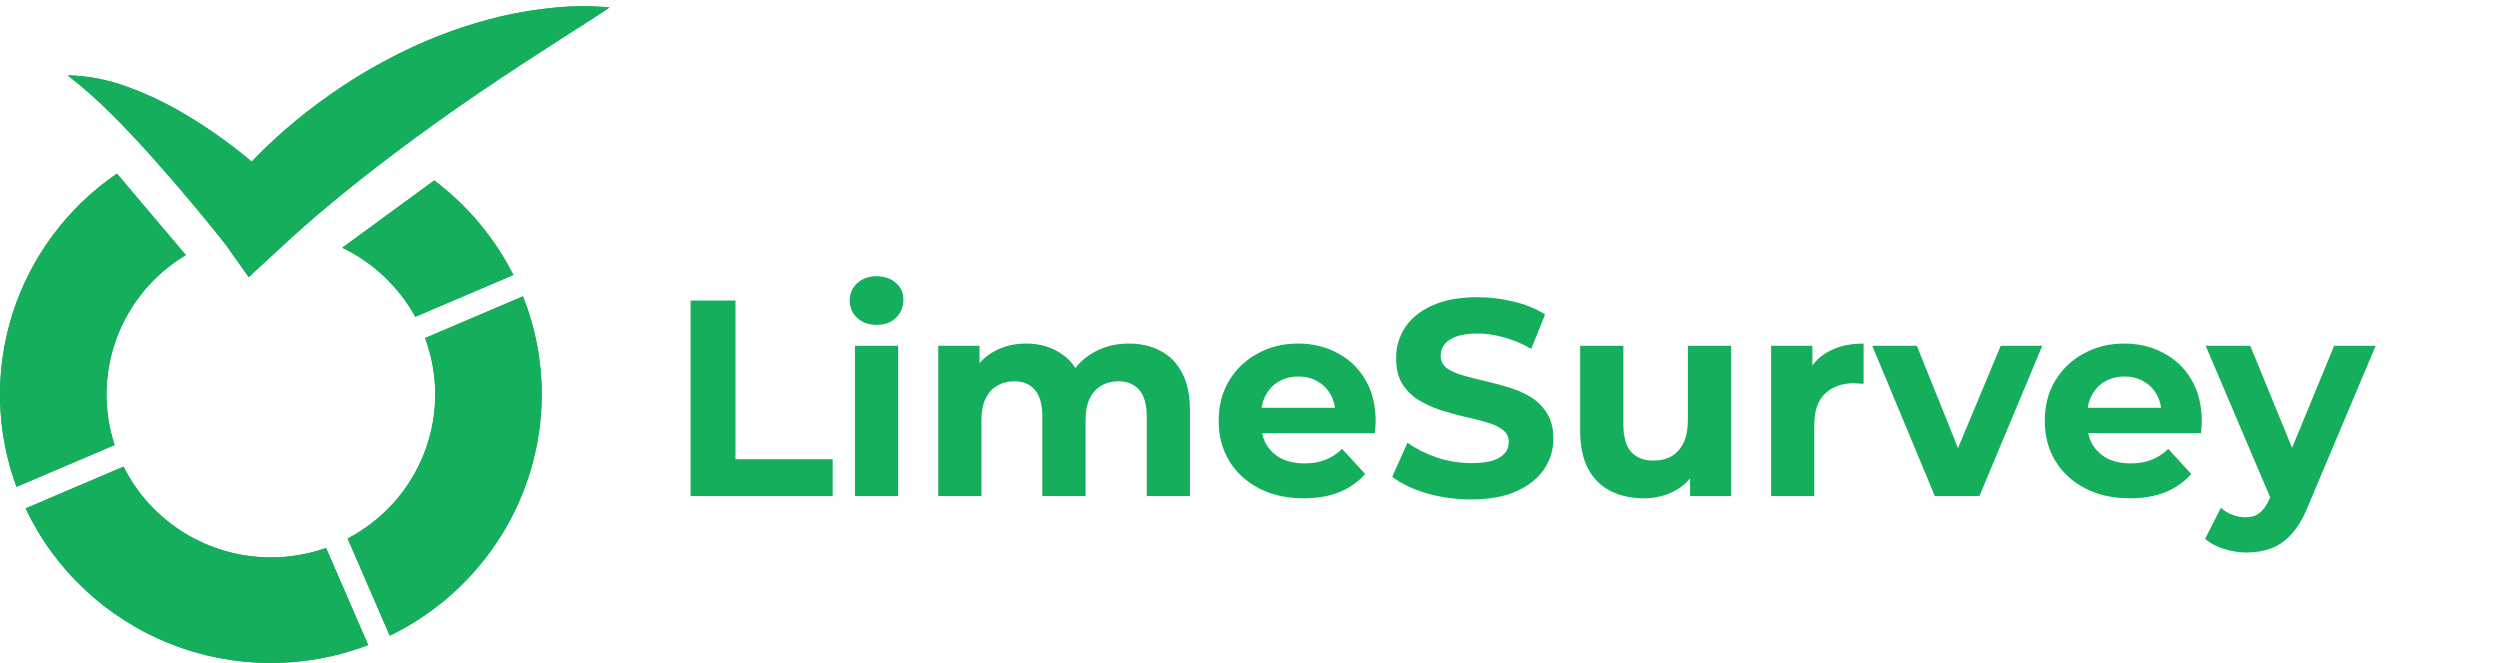
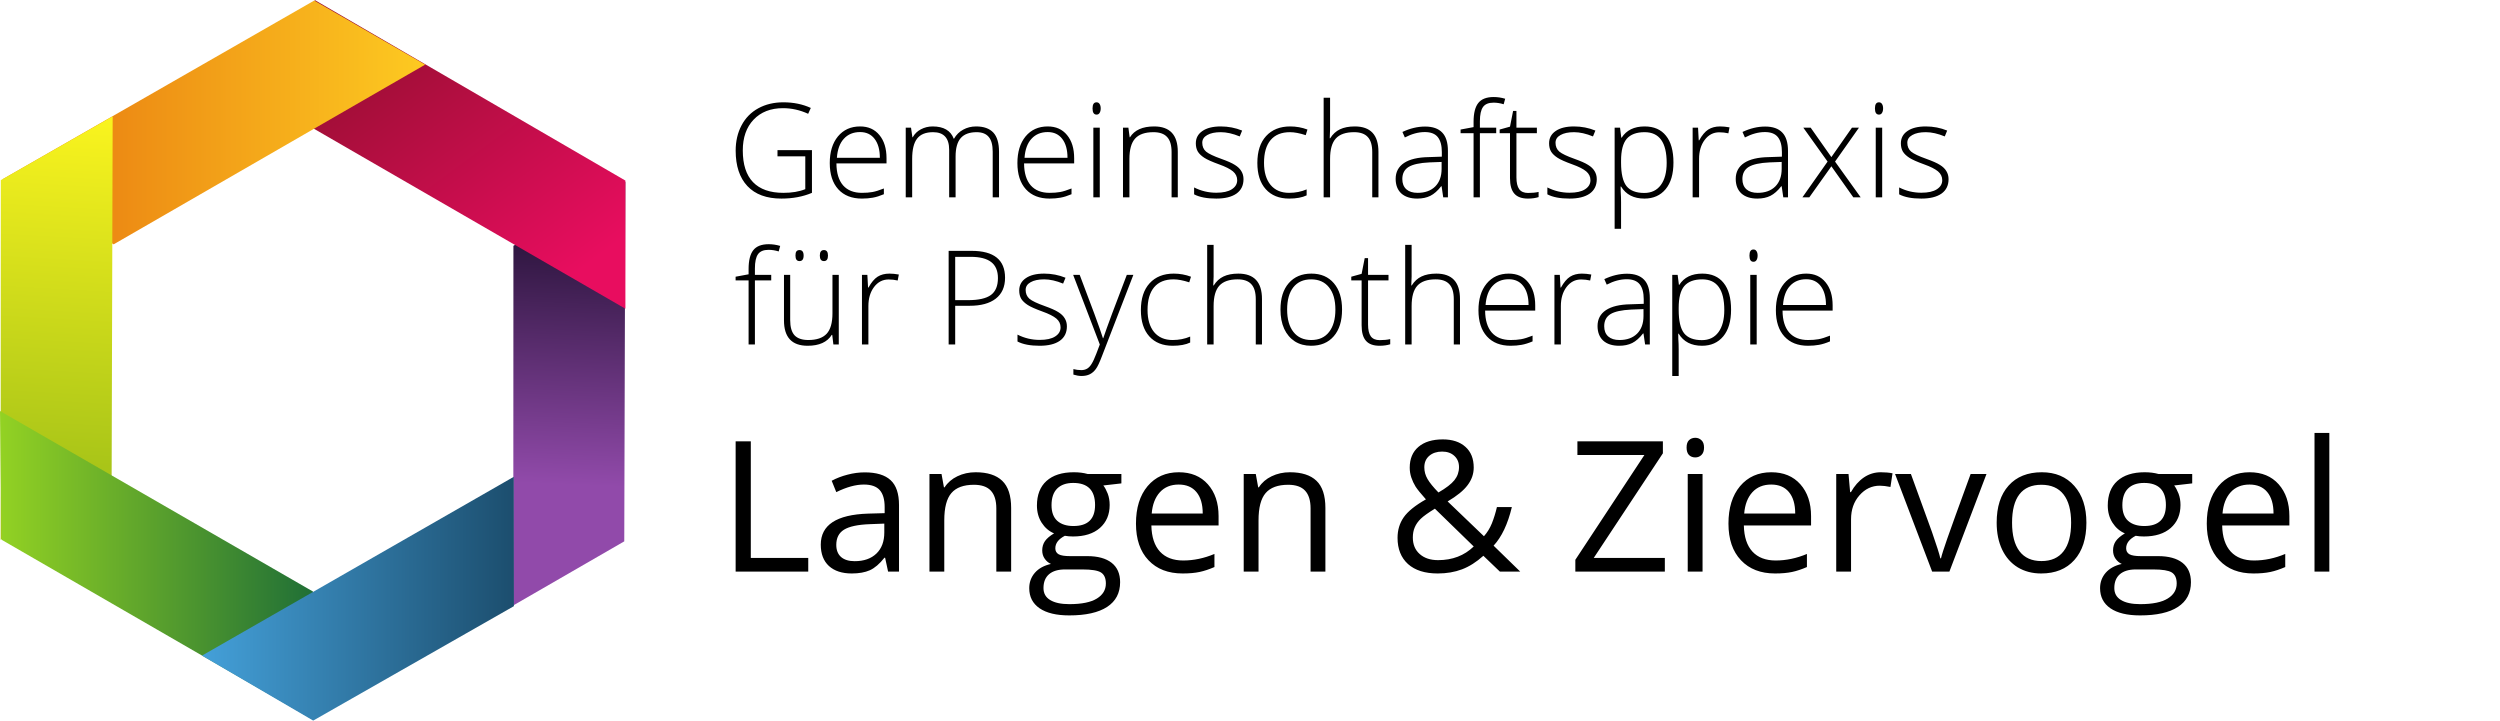
- <svg xmlns="http://www.w3.org/2000/svg" width="181" height="48" viewBox="0 0 181 48" fill="none">
-   <path fill-rule="evenodd" clip-rule="evenodd" d="M4.903 5.455C6.398 5.487 7.879 5.776 9.286 6.31C10.693 6.826 12.053 7.473 13.35 8.245C14.639 9.002 15.881 9.845 17.069 10.768C17.459 11.072 17.842 11.38 18.222 11.697C18.546 11.36 18.875 11.03 19.209 10.707C19.693 10.24 20.196 9.787 20.698 9.347C20.954 9.13 21.209 8.913 21.465 8.699L21.851 8.382L22.246 8.075C23.296 7.25 24.386 6.489 25.507 5.778C26.629 5.066 27.786 4.428 28.966 3.838C31.327 2.663 33.804 1.767 36.352 1.166C37.625 0.873 38.914 0.666 40.212 0.547C41.514 0.424 42.822 0.421 44.124 0.538C43.755 0.805 43.382 1.045 43.012 1.282L43.011 1.282C42.833 1.397 42.654 1.512 42.478 1.628C42.209 1.805 41.935 1.982 41.661 2.147L41.638 2.162C41.511 2.242 41.384 2.322 41.258 2.407L40.854 2.667C40.169 3.101 39.494 3.539 38.825 3.974C38.447 4.22 38.071 4.464 37.696 4.706C35.625 6.065 33.614 7.429 31.645 8.836C29.676 10.242 27.755 11.681 25.878 13.173C25.721 13.3 25.563 13.426 25.406 13.552L25.405 13.552L25.405 13.553C25.095 13.801 24.784 14.049 24.478 14.306C24.165 14.556 23.857 14.816 23.55 15.075L23.55 15.075L23.55 15.075C23.4 15.201 23.251 15.328 23.101 15.453C23.006 15.535 22.911 15.617 22.816 15.698L22.816 15.698C22.458 16.007 22.103 16.313 21.757 16.623C21.638 16.73 21.52 16.836 21.402 16.941L21.401 16.941L21.401 16.941C21.301 17.03 21.201 17.119 21.102 17.209L20.509 17.756L18.007 20.063L16.378 17.766C16.347 17.719 16.289 17.648 16.24 17.589L16.083 17.39L15.764 16.989L15.114 16.182C14.674 15.644 14.23 15.108 13.781 14.573C12.885 13.506 11.973 12.445 11.037 11.402C10.102 10.358 9.149 9.33 8.144 8.334C7.124 7.302 6.041 6.34 4.903 5.455ZM19.61 40.356C17.391 40.354 15.217 39.737 13.333 38.575C11.448 37.414 9.929 35.754 8.945 33.782L1.854 36.808C3.959 41.261 7.689 44.759 12.291 46.595C16.894 48.431 22.027 48.469 26.657 46.702L23.609 39.672C22.326 40.126 20.973 40.357 19.61 40.356ZM9.247 22.765C8.241 24.533 7.712 26.528 7.711 28.557C7.71 29.802 7.909 31.038 8.299 32.22L1.194 35.246C-0.299 31.201 -0.395 26.779 0.922 22.674C2.238 18.57 4.892 15.014 8.467 12.567L13.453 18.466C11.701 19.517 10.253 20.997 9.247 22.765ZM31.439 13.063L24.781 17.934C27.024 19.016 28.872 20.764 30.068 22.934L37.168 19.908C35.813 17.221 33.853 14.879 31.439 13.063ZM37.863 21.454C38.763 23.717 39.224 26.128 39.221 28.56C39.218 32.199 38.185 35.765 36.24 38.852C34.296 41.939 31.517 44.424 28.219 46.024L25.167 38.989C27.717 37.654 29.691 35.447 30.723 32.778C31.755 30.108 31.773 27.158 30.776 24.476L37.863 21.454Z" fill="#14AE5C" />
-   <path fill-rule="evenodd" clip-rule="evenodd" d="M4.903 5.455C6.398 5.487 7.879 5.776 9.286 6.31C10.693 6.826 12.053 7.473 13.35 8.245C14.639 9.002 15.881 9.845 17.069 10.768C17.459 11.072 17.842 11.38 18.222 11.697C18.546 11.36 18.875 11.03 19.209 10.707C19.693 10.24 20.196 9.787 20.698 9.347C20.954 9.13 21.209 8.913 21.465 8.699L21.851 8.382L22.246 8.075C23.296 7.25 24.386 6.489 25.507 5.778C26.629 5.066 27.786 4.428 28.966 3.838C31.327 2.663 33.804 1.767 36.352 1.166C37.625 0.873 38.914 0.666 40.212 0.547C41.514 0.424 42.822 0.421 44.124 0.538C43.755 0.805 43.382 1.045 43.012 1.282L43.011 1.282C42.833 1.397 42.654 1.512 42.478 1.628C42.209 1.805 41.935 1.982 41.661 2.147L41.638 2.162C41.511 2.242 41.384 2.322 41.258 2.407L40.854 2.667C40.169 3.101 39.494 3.539 38.825 3.974C38.447 4.22 38.071 4.464 37.696 4.706C35.625 6.065 33.614 7.429 31.645 8.836C29.676 10.242 27.755 11.681 25.878 13.173C25.721 13.3 25.563 13.426 25.406 13.552L25.405 13.552L25.405 13.553C25.095 13.801 24.784 14.049 24.478 14.306C24.165 14.556 23.857 14.816 23.55 15.075L23.55 15.075L23.55 15.075C23.4 15.201 23.251 15.328 23.101 15.453C23.006 15.535 22.911 15.617 22.816 15.698L22.816 15.698C22.458 16.007 22.103 16.313 21.757 16.623C21.638 16.73 21.52 16.836 21.402 16.941L21.401 16.941L21.401 16.941C21.301 17.03 21.201 17.119 21.102 17.209L20.509 17.756L18.007 20.063L16.378 17.766C16.347 17.719 16.289 17.648 16.24 17.589L16.083 17.39L15.764 16.989L15.114 16.182C14.674 15.644 14.23 15.108 13.781 14.573C12.885 13.506 11.973 12.445 11.037 11.402C10.102 10.358 9.149 9.33 8.144 8.334C7.124 7.302 6.041 6.34 4.903 5.455ZM19.61 40.356C17.391 40.354 15.217 39.737 13.333 38.575C11.448 37.414 9.929 35.754 8.945 33.782L1.854 36.808C3.959 41.261 7.689 44.759 12.291 46.595C16.894 48.431 22.027 48.469 26.657 46.702L23.609 39.672C22.326 40.126 20.973 40.357 19.61 40.356ZM9.247 22.765C8.241 24.533 7.712 26.528 7.711 28.557C7.71 29.802 7.909 31.038 8.299 32.22L1.194 35.246C-0.299 31.201 -0.395 26.779 0.922 22.674C2.238 18.57 4.892 15.014 8.467 12.567L13.453 18.466C11.701 19.517 10.253 20.997 9.247 22.765ZM31.439 13.063L24.781 17.934C27.024 19.016 28.872 20.764 30.068 22.934L37.168 19.908C35.813 17.221 33.853 14.879 31.439 13.063ZM37.863 21.454C38.763 23.717 39.224 26.128 39.221 28.56C39.218 32.199 38.185 35.765 36.24 38.852C34.296 41.939 31.517 44.424 28.219 46.024L25.167 38.989C27.717 37.654 29.691 35.447 30.723 32.778C31.755 30.108 31.773 27.158 30.776 24.476L37.863 21.454Z" fill="#14AE5C" />
-   <path d="M50 35.915V21.759H53.248V33.246H60.284V35.915H50Z" fill="#14AE5C" />
-   <path d="M61.898 35.915V25.035H65.026V35.915H61.898ZM63.462 23.519C62.887 23.519 62.419 23.35 62.059 23.013C61.698 22.676 61.517 22.258 61.517 21.759C61.517 21.261 61.698 20.843 62.059 20.506C62.419 20.169 62.887 20 63.462 20C64.037 20 64.504 20.162 64.865 20.485C65.226 20.795 65.406 21.2 65.406 21.699C65.406 22.224 65.226 22.663 64.865 23.013C64.518 23.35 64.05 23.519 63.462 23.519Z" fill="#14AE5C" />
-   <path d="M81.741 24.874C82.596 24.874 83.351 25.049 84.006 25.399C84.675 25.736 85.196 26.262 85.57 26.977C85.958 27.678 86.151 28.581 86.151 29.687V35.915H83.024V30.172C83.024 29.296 82.844 28.648 82.483 28.23C82.122 27.813 81.614 27.604 80.959 27.604C80.505 27.604 80.097 27.712 79.736 27.927C79.375 28.129 79.095 28.439 78.894 28.857C78.694 29.275 78.593 29.808 78.593 30.455V35.915H75.466V30.172C75.466 29.296 75.286 28.648 74.925 28.23C74.577 27.813 74.076 27.604 73.421 27.604C72.967 27.604 72.559 27.712 72.198 27.927C71.837 28.129 71.557 28.439 71.356 28.857C71.156 29.275 71.055 29.808 71.055 30.455V35.915H67.928V25.035H70.915V28.008L70.354 27.139C70.728 26.397 71.256 25.837 71.938 25.46C72.633 25.069 73.421 24.874 74.303 24.874C75.292 24.874 76.154 25.13 76.889 25.642C77.638 26.141 78.132 26.909 78.373 27.947L77.27 27.644C77.631 26.795 78.206 26.121 78.994 25.622C79.796 25.123 80.712 24.874 81.741 24.874Z" fill="#14AE5C" />
-   <path d="M94.386 36.077C93.156 36.077 92.073 35.834 91.138 35.349C90.216 34.864 89.501 34.203 88.993 33.367C88.485 32.518 88.231 31.554 88.231 30.475C88.231 29.383 88.478 28.419 88.973 27.583C89.481 26.734 90.169 26.073 91.038 25.602C91.906 25.116 92.889 24.874 93.985 24.874C95.041 24.874 95.99 25.103 96.832 25.561C97.687 26.006 98.362 26.653 98.856 27.503C99.351 28.338 99.598 29.343 99.598 30.516C99.598 30.637 99.591 30.779 99.578 30.94C99.565 31.089 99.551 31.23 99.538 31.365H90.777V29.525H97.894L96.691 30.071C96.691 29.505 96.578 29.012 96.35 28.595C96.123 28.177 95.809 27.853 95.408 27.624C95.007 27.381 94.539 27.26 94.005 27.26C93.47 27.26 92.996 27.381 92.581 27.624C92.18 27.853 91.866 28.183 91.639 28.615C91.412 29.033 91.298 29.532 91.298 30.111V30.597C91.298 31.19 91.425 31.715 91.679 32.174C91.947 32.619 92.314 32.963 92.782 33.205C93.263 33.434 93.824 33.549 94.466 33.549C95.041 33.549 95.542 33.461 95.969 33.286C96.41 33.111 96.811 32.848 97.172 32.498L98.836 34.318C98.342 34.884 97.72 35.322 96.972 35.632C96.223 35.928 95.361 36.077 94.386 36.077Z" fill="#14AE5C" />
-   <path d="M106.512 36.158C105.389 36.158 104.313 36.009 103.284 35.713C102.255 35.403 101.426 35.005 100.798 34.52L101.901 32.053C102.502 32.484 103.21 32.841 104.026 33.124C104.854 33.394 105.69 33.529 106.532 33.529C107.173 33.529 107.688 33.468 108.075 33.347C108.476 33.212 108.77 33.03 108.957 32.801C109.145 32.572 109.238 32.309 109.238 32.012C109.238 31.635 109.091 31.338 108.797 31.122C108.503 30.893 108.115 30.711 107.634 30.576C107.153 30.428 106.619 30.293 106.031 30.172C105.456 30.037 104.874 29.875 104.286 29.687C103.712 29.498 103.184 29.255 102.703 28.959C102.221 28.662 101.827 28.271 101.52 27.786C101.226 27.3 101.079 26.68 101.079 25.925C101.079 25.116 101.293 24.381 101.72 23.721C102.161 23.047 102.816 22.514 103.685 22.123C104.567 21.719 105.67 21.517 106.993 21.517C107.875 21.517 108.744 21.625 109.599 21.84C110.454 22.043 111.21 22.352 111.864 22.77L110.862 25.258C110.207 24.88 109.552 24.604 108.897 24.429C108.242 24.24 107.601 24.146 106.973 24.146C106.345 24.146 105.83 24.22 105.429 24.368C105.028 24.516 104.741 24.712 104.567 24.954C104.393 25.184 104.306 25.453 104.306 25.763C104.306 26.127 104.453 26.424 104.747 26.653C105.042 26.869 105.429 27.044 105.91 27.179C106.391 27.314 106.919 27.449 107.494 27.583C108.082 27.718 108.663 27.873 109.238 28.049C109.826 28.224 110.361 28.46 110.842 28.756C111.323 29.053 111.711 29.444 112.005 29.929C112.312 30.415 112.466 31.028 112.466 31.77C112.466 32.565 112.245 33.293 111.804 33.953C111.363 34.614 110.702 35.147 109.82 35.551C108.951 35.956 107.848 36.158 106.512 36.158Z" fill="#14AE5C" />
-   <path d="M119.015 36.077C118.12 36.077 117.318 35.902 116.61 35.551C115.915 35.2 115.373 34.668 114.986 33.953C114.598 33.225 114.404 32.302 114.404 31.183V25.035H117.532V30.718C117.532 31.621 117.719 32.288 118.093 32.72C118.481 33.138 119.022 33.347 119.717 33.347C120.198 33.347 120.626 33.246 121 33.044C121.374 32.828 121.668 32.504 121.882 32.073C122.096 31.628 122.203 31.075 122.203 30.415V25.035H125.33V35.915H122.363V32.922L122.905 33.792C122.544 34.547 122.009 35.12 121.301 35.511C120.606 35.888 119.844 36.077 119.015 36.077Z" fill="#14AE5C" />
-   <path d="M128.228 35.915V25.035H131.215V28.109L130.794 27.219C131.115 26.451 131.629 25.871 132.337 25.48C133.046 25.076 133.908 24.874 134.924 24.874V27.786C134.79 27.772 134.67 27.765 134.563 27.765C134.456 27.752 134.342 27.745 134.222 27.745C133.367 27.745 132.672 27.995 132.137 28.493C131.616 28.979 131.355 29.741 131.355 30.779V35.915H128.228Z" fill="#14AE5C" />
-   <path d="M140.082 35.915L135.551 25.035H138.779L142.548 34.398H140.944L144.853 25.035H147.861L143.31 35.915H140.082Z" fill="#14AE5C" />
-   <path d="M154.196 36.077C152.966 36.077 151.884 35.834 150.948 35.349C150.026 34.864 149.311 34.203 148.803 33.367C148.295 32.518 148.041 31.554 148.041 30.475C148.041 29.383 148.288 28.419 148.783 27.583C149.291 26.734 149.979 26.073 150.848 25.602C151.717 25.116 152.699 24.874 153.795 24.874C154.851 24.874 155.8 25.103 156.642 25.561C157.497 26.006 158.172 26.653 158.666 27.503C159.161 28.338 159.408 29.343 159.408 30.516C159.408 30.637 159.402 30.779 159.388 30.94C159.375 31.089 159.361 31.23 159.348 31.365H150.587V29.525H157.704L156.501 30.071C156.501 29.505 156.388 29.012 156.16 28.595C155.933 28.177 155.619 27.853 155.218 27.624C154.817 27.381 154.35 27.26 153.815 27.26C153.28 27.26 152.806 27.381 152.392 27.624C151.991 27.853 151.676 28.183 151.449 28.615C151.222 29.033 151.108 29.532 151.108 30.111V30.597C151.108 31.19 151.235 31.715 151.489 32.174C151.757 32.619 152.124 32.963 152.592 33.205C153.073 33.434 153.634 33.549 154.276 33.549C154.851 33.549 155.352 33.461 155.78 33.286C156.221 33.111 156.622 32.848 156.982 32.498L158.646 34.318C158.152 34.884 157.53 35.322 156.782 35.632C156.034 35.928 155.171 36.077 154.196 36.077Z" fill="#14AE5C" />
-   <path d="M162.658 40C162.096 40 161.542 39.912 160.994 39.737C160.446 39.562 159.998 39.319 159.651 39.009L160.793 36.764C161.034 36.98 161.308 37.149 161.615 37.27C161.936 37.391 162.25 37.452 162.558 37.452C162.999 37.452 163.346 37.344 163.6 37.128C163.867 36.926 164.108 36.582 164.322 36.097L164.883 34.762L165.124 34.419L168.993 25.035H172L167.128 36.582C166.781 37.459 166.38 38.146 165.926 38.645C165.485 39.144 164.99 39.494 164.442 39.697C163.907 39.899 163.313 40 162.658 40ZM164.502 36.34L159.691 25.035H162.918L166.647 34.136L164.502 36.34Z" fill="#14AE5C" />
+ <svg xmlns="http://www.w3.org/2000/svg" xmlns:xlink="http://www.w3.org/1999/xlink" version="1.1" id="svg1" width="340" height="98" viewBox="0 0 340 98">
+   <defs id="defs1">
+     <linearGradient xlink:href="#linearGradient839" id="linearGradient1" gradientUnits="userSpaceOnUse" gradientTransform="matrix(0.26458,0,0,0.26458,1113,-373.87)" x1="643.24" y1="198.53" x2="633.47" y2="442.53" />
+     <linearGradient id="linearGradient839" x1="643.24" x2="633.47" y1="198.53" y2="442.53" gradientTransform="matrix(0.26458,0,0,0.26458,1113,-373.87)" gradientUnits="userSpaceOnUse">
+       <stop stop-color="#2d153e" offset="0" id="stop18" />
+       <stop stop-color="#914aaa" offset="1" id="stop19" />
+     </linearGradient>
+     <linearGradient xlink:href="#linearGradient840" id="linearGradient2" gradientUnits="userSpaceOnUse" gradientTransform="matrix(0.26458,0,0,0.26458,1113.3,-374.14)" x1="638.69" y1="219.74" x2="452.7" y2="-32.258" />
+     <linearGradient id="linearGradient840" x1="638.69" x2="452.7" y1="219.74" y2="-32.258" gradientTransform="matrix(0.26458,0,0,0.26458,1113.3,-374.14)" gradientUnits="userSpaceOnUse">
+       <stop stop-color="#e80d5f" offset="0" id="stop20" />
+       <stop stop-color="#9a0e33" offset="1" id="stop21" />
+     </linearGradient>
+     <linearGradient xlink:href="#linearGradient841" id="linearGradient3" gradientUnits="userSpaceOnUse" gradientTransform="matrix(0.26458,0,0,0.26458,1113.3,-373.87)" x1="48.422" y1="78.744" x2="471.99" y2="78.744" />
+     <linearGradient id="linearGradient841" x1="48.422" x2="471.99" y1="78.744" y2="78.744" gradientTransform="matrix(0.26458,0,0,0.26458,1113.3,-373.87)" gradientUnits="userSpaceOnUse">
+       <stop stop-color="#e7740f" offset="0" id="stop22" />
+       <stop stop-color="#fdca21" offset="1" id="stop23" />
+     </linearGradient>
+     <linearGradient xlink:href="#linearGradient842" id="linearGradient4" gradientUnits="userSpaceOnUse" gradientTransform="matrix(0.26458,0,0,0.26458,1113.3,-373.35)" x1="118.57" y1="68.789" x2="98.801" y2="418.79" />
+     <linearGradient id="linearGradient842" x1="118.57" x2="98.801" y1="68.789" y2="418.79" gradientTransform="matrix(0.26458,0,0,0.26458,1113.3,-373.35)" gradientUnits="userSpaceOnUse">
+       <stop stop-color="#faf41e" offset="0" id="stop24" />
+       <stop stop-color="#a9c518" offset="1" id="stop25" />
+     </linearGradient>
+     <linearGradient xlink:href="#linearGradient843" id="linearGradient5" gradientUnits="userSpaceOnUse" gradientTransform="matrix(0.26458,0,0,0.26458,1113.3,-373.87)" x1="46.212" y1="522.56" x2="359.9" y2="522.56" />
+     <linearGradient id="linearGradient843" x1="46.212" x2="359.9" y1="522.56" y2="522.56" gradientTransform="matrix(0.26458,0,0,0.26458,1113.3,-373.87)" gradientUnits="userSpaceOnUse">
+       <stop stop-color="#93d223" offset="0" id="stop26" />
+       <stop stop-color="#206f36" offset="1" id="stop27" />
+     </linearGradient>
+     <linearGradient xlink:href="#linearGradient844" id="linearGradient6" gradientUnits="userSpaceOnUse" gradientTransform="matrix(0.26458,0,0,0.26458,1113.3,-373.87)" x1="248.48" y1="555.96" x2="561.03" y2="555.96" />
+     <linearGradient id="linearGradient844" x1="248.48" x2="561.03" y1="555.96" y2="555.96" gradientTransform="matrix(0.26458,0,0,0.26458,1113.3,-373.87)" gradientUnits="userSpaceOnUse">
+       <stop stop-color="#44a0d9" offset="0" id="stop28" />
+       <stop stop-color="#1c4e6e" offset="1" id="stop29" />
+     </linearGradient>
+   </defs>
+   <g id="g1">
+     <g transform="matrix(0.5130004,0,0,0.5130004,-577.3835,197.7596)" id="g38">
+       <path d="m 1291.1,-242.2 -82.489,47.625 -82.489,-47.625 v -95.25 l 82.489,-47.625 82.489,47.625 z" fill="none" id="path31" />
+       <path d="m 1261.7,-259.16 -53.105,30.66 -53.105,-30.66 v -61.321 l 53.105,-30.66 53.105,30.66 z" fill="none" id="path32" />
+       <path d="m 1291,-241.98 0.274,-95.277 -29.66,16.921 -0.034,95.341 z" fill="url(#linearGradient839)" id="path33" style="fill:url(#linearGradient1)" />
+       <path d="m 1291.3,-337.62 -82.375,-47.876 -0.176,34.147 82.551,47.7 z" fill="url(#linearGradient840)" id="path34" style="fill:url(#linearGradient2)" />
+       <path d="m 1208.8,-385.35 -82.65,47.401 29.484,17.226 82.585,-47.641 z" fill="url(#linearGradient841)" id="path35" style="fill:url(#linearGradient3)" />
+       <path d="m 1155.1,-259.38 0.274,-95.277 -29.66,16.921 -0.034,95.341 z" fill="url(#linearGradient842)" id="path36" style="fill:url(#linearGradient4)" />
+       <path d="m 1208.5,-228.66 -82.997,-47.876 0.446,34.147 82.551,47.7 z" fill="url(#linearGradient843)" id="path37" style="fill:url(#linearGradient5)" />
+       <path d="m 1261.7,-259.09 -82.65,47.401 29.484,17.226 53.212,-30.341 z" fill="url(#linearGradient844)" id="path38" style="fill:url(#linearGradient6)" />
+     </g>
+     <text x="98.924" y="26.835" font-size="17.825px" font-weight="300" stroke-width="0.149" text-align="end" style="line-height:1.25;font-family:'Open Sans';font-variant-ligatures:normal;font-variant-caps:normal;font-variant-numeric:normal;font-variant-east-asian:normal;text-align:start;text-anchor:start;fill:#000000;fill-opacity:1" xml:space="preserve" id="text1736">
+       <tspan x="98.924" y="26.835" style="font-variant-ligatures:normal;font-variant-caps:normal;font-variant-numeric:normal;font-variant-east-asian:normal;text-align:start;text-anchor:start;stroke-width:0.149;fill:#000000;fill-opacity:1" id="tspan1735">Gemeinschaftspraxis</tspan>
+       <tspan x="98.924" y="49.116" style="font-variant-ligatures:normal;font-variant-caps:normal;font-variant-numeric:normal;font-variant-east-asian:normal;text-align:start;text-anchor:start;stroke-width:0.149;fill:#000000;fill-opacity:1" id="tspan1736" />
+     </text>
+     <text x="99.794" y="46.848" font-size="17.825px" font-weight="300" stroke-width="0.149" text-align="end" style="line-height:1.25;font-family:'Open Sans';font-variant-ligatures:normal;font-variant-caps:normal;font-variant-numeric:normal;font-variant-east-asian:normal;text-align:start;text-anchor:start;fill:#000000;fill-opacity:1" xml:space="preserve" id="text1738">
+       <tspan x="99.794" y="46.848" style="font-variant-ligatures:normal;font-variant-caps:normal;font-variant-numeric:normal;font-variant-east-asian:normal;text-align:start;text-anchor:start;stroke-width:0.149;fill:#000000;fill-opacity:1" id="tspan1737">für Psychotherapie</tspan>
+       <tspan x="99.794" y="69.128" style="font-variant-ligatures:normal;font-variant-caps:normal;font-variant-numeric:normal;font-variant-east-asian:normal;text-align:start;text-anchor:start;stroke-width:0.149;fill:#000000;fill-opacity:1" id="tspan1738" />
+     </text>
+     <text x="97.611" y="77.743" font-size="24.809px" stroke-width="0.207" text-align="end" style="line-height:1.25;font-family:'Open Sans';font-variant-ligatures:normal;font-variant-caps:normal;font-variant-numeric:normal;font-variant-east-asian:normal;text-align:start;text-anchor:start;fill:#000000;fill-opacity:1" xml:space="preserve" id="text1739">
+       <tspan x="97.611" y="77.743" font-family="'Open Sans'" font-size="24.809px" stroke-width="0.207" style="font-variant-ligatures:normal;font-variant-caps:normal;font-variant-numeric:normal;font-variant-east-asian:normal;text-align:start;text-anchor:start;fill:#000000;fill-opacity:1" id="tspan1739">Langen &amp; Ziervogel</tspan>
+     </text>
+   </g>
</svg>
